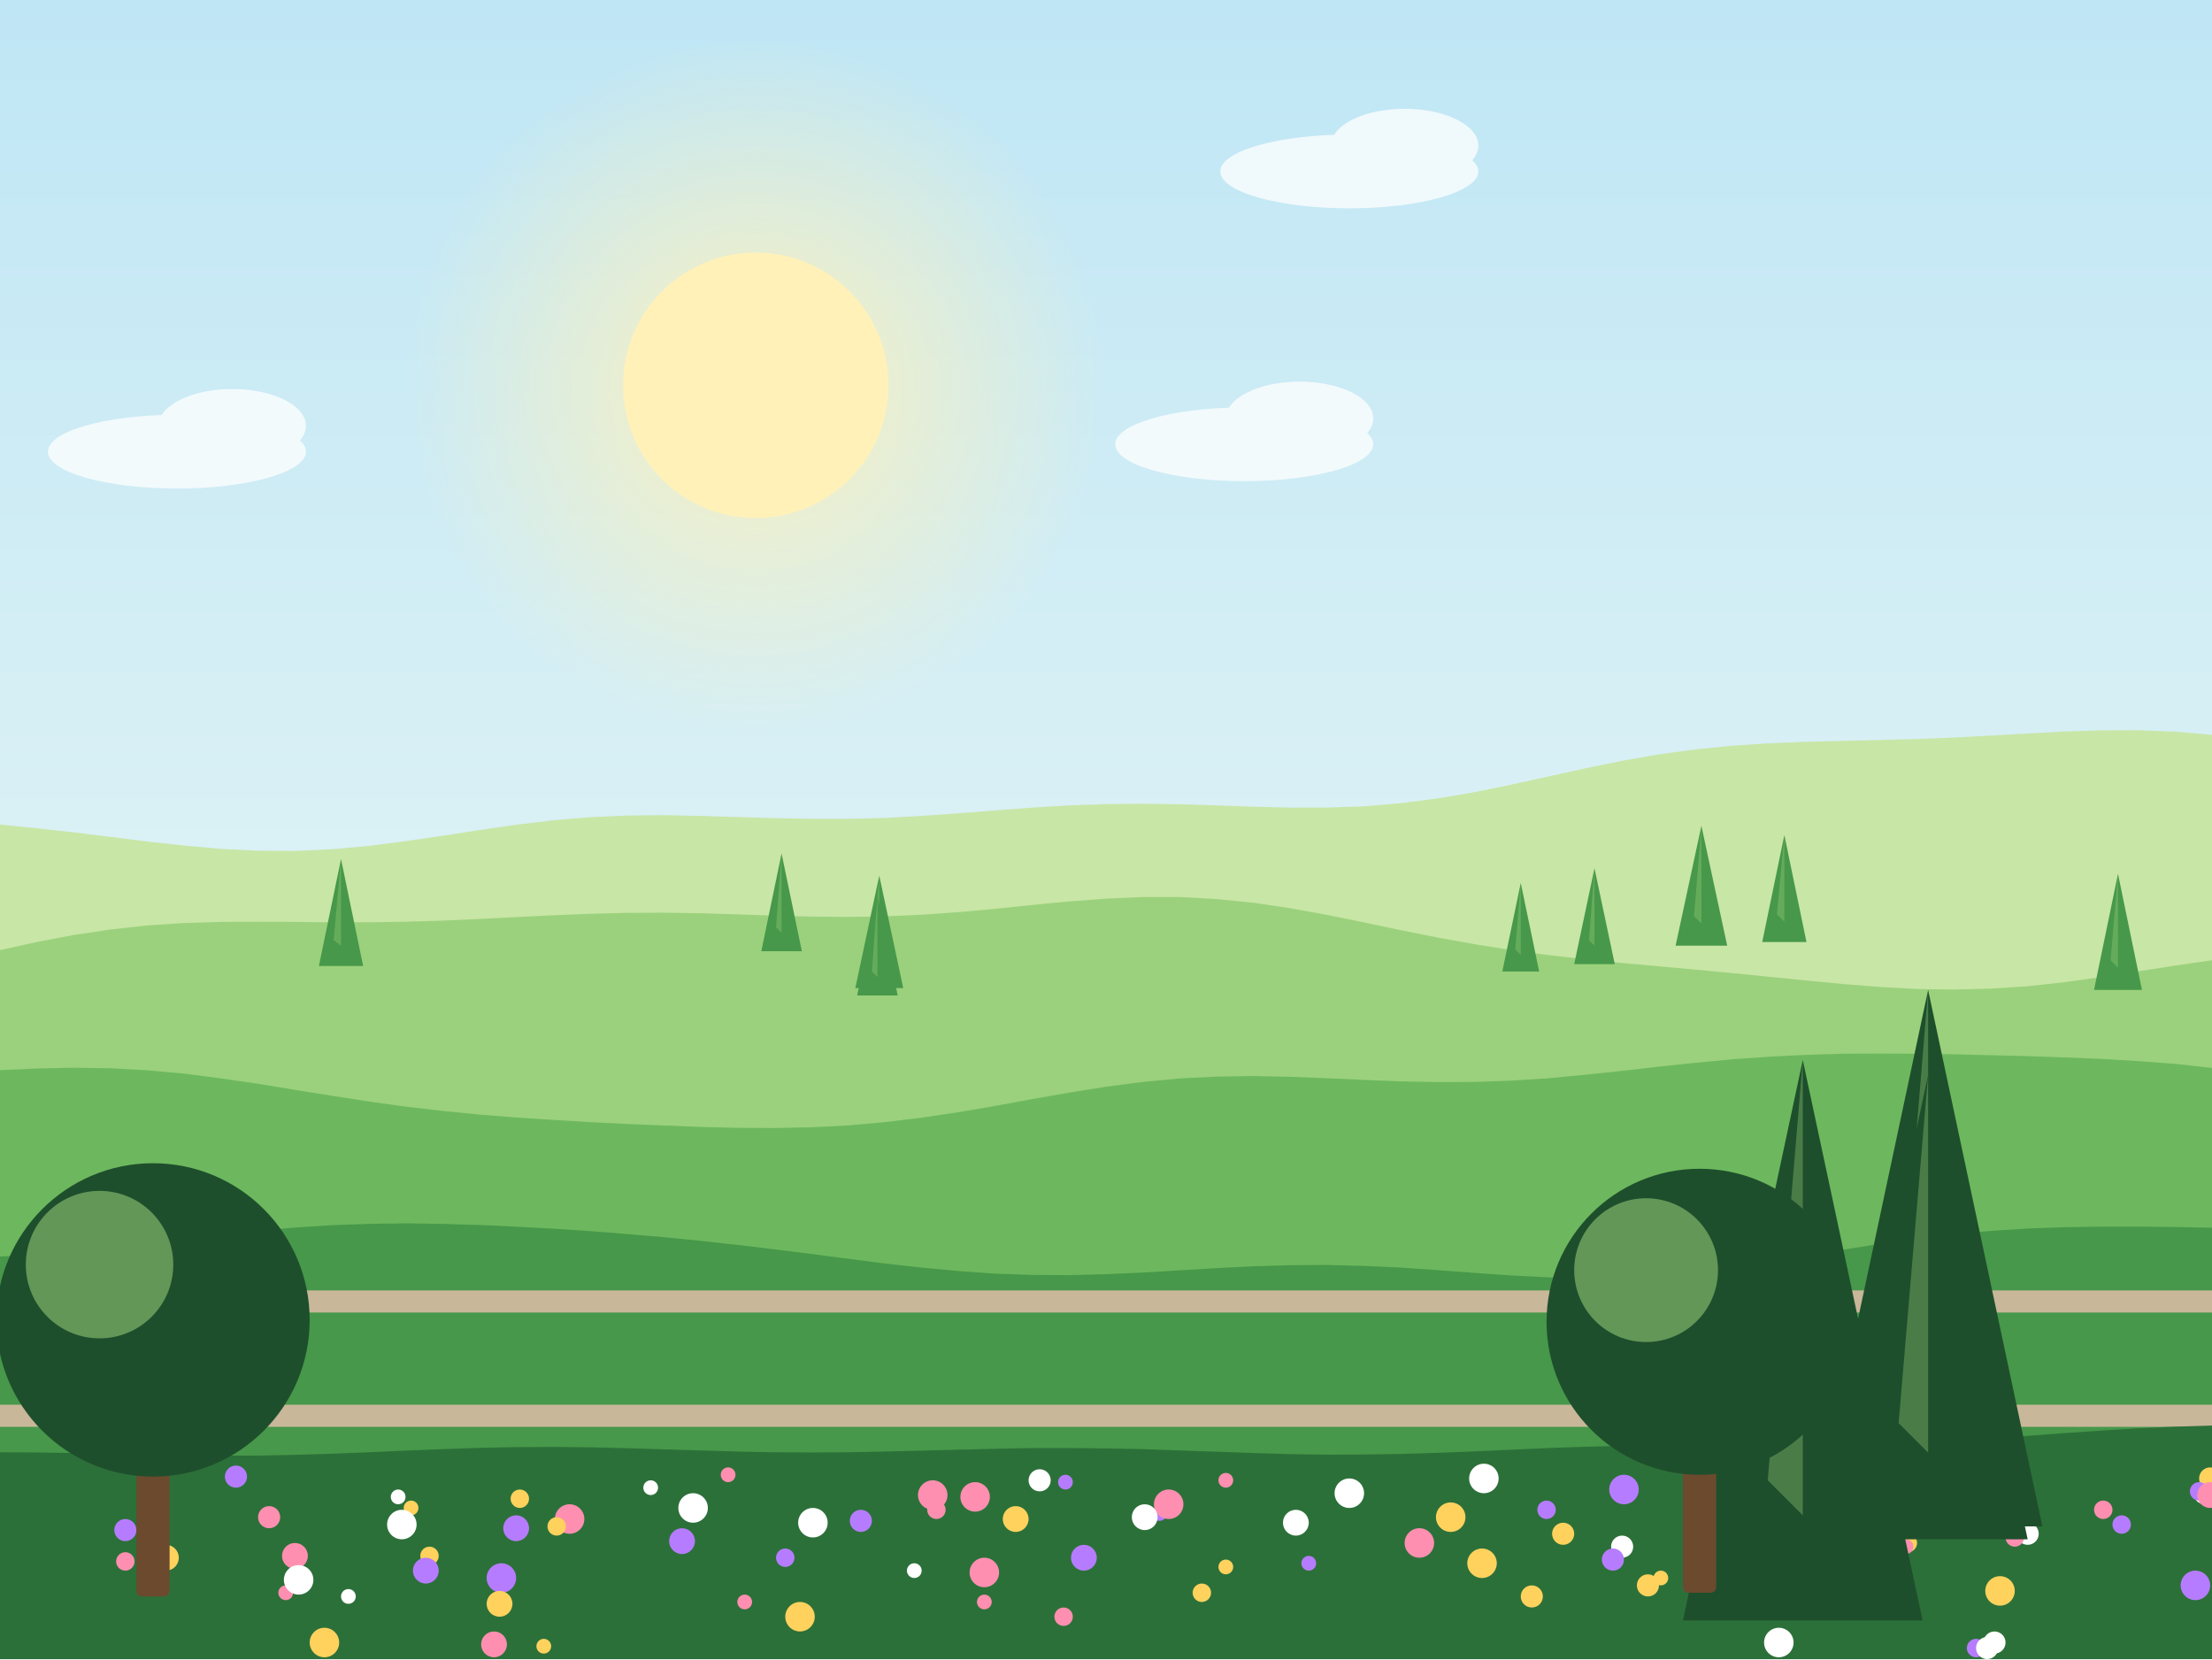
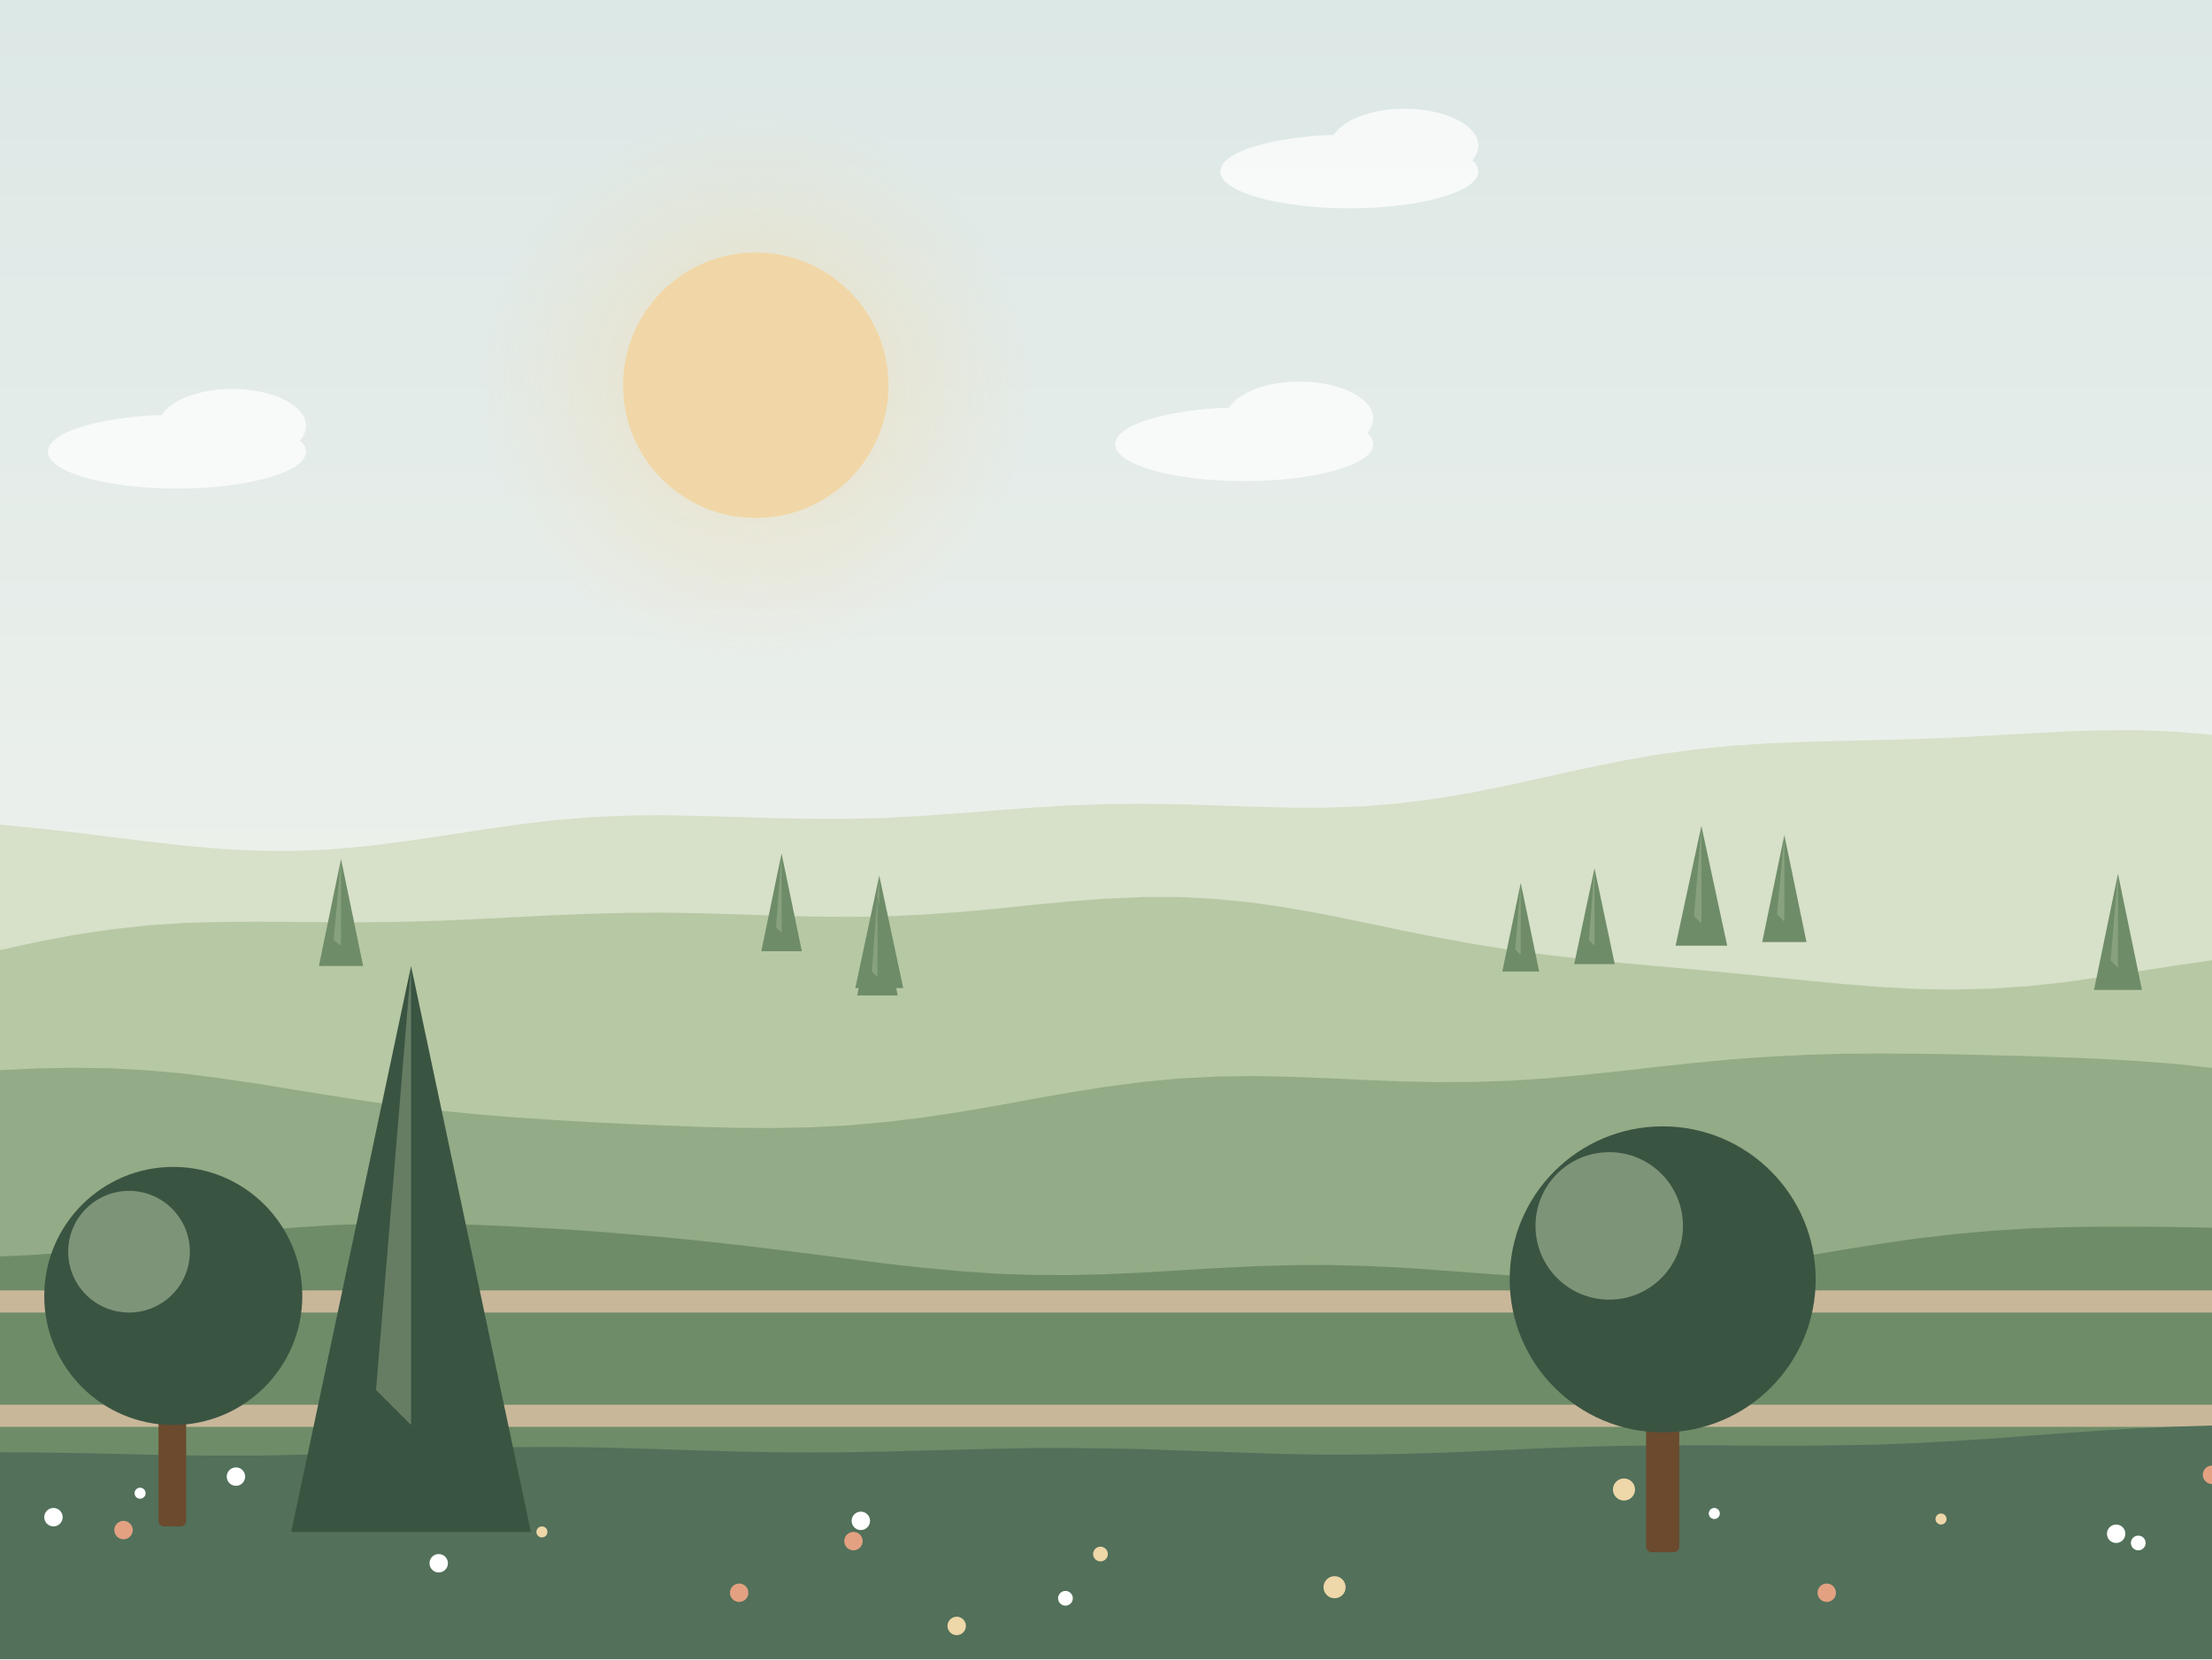
<svg xmlns="http://www.w3.org/2000/svg" viewBox="0 0 1200 900" preserveAspectRatio="xMidYMid slice">
  <defs>
    <linearGradient id="s" x1="0" y1="0" x2="0" y2="1">
-       <stop offset="0" stop-color="#BFE6F5" />
-       <stop offset="1" stop-color="#F4FBF6" />
+       <stop offset="0" stop-color="#DCE8E6" />
+       <stop offset="1" stop-color="#FAF7F0" />
    </linearGradient>
    <radialGradient id="g">
-       <stop offset="0" stop-color="#FFF1B8" stop-opacity=".9" />
-       <stop offset="1" stop-color="#FFF1B8" stop-opacity="0" />
+       <stop offset="0" stop-color="#F1D7A7" stop-opacity=".9" />
+       <stop offset="1" stop-color="#F1D7A7" stop-opacity="0" />
    </radialGradient>
  </defs>
  <rect width="1200" height="900" fill="url(#s)" />
-   <circle cx="410" cy="209" r="190" fill="url(#g)" />
-   <circle cx="410" cy="209" r="72" fill="#FFF1B8" />
+   <circle cx="410" cy="209" r="150" fill="url(#g)" opacity=".6" />
+   <circle cx="410" cy="209" r="72" fill="#F1D7A7" />
  <g fill="#FFFFFF" opacity=".75">
    <ellipse cx="96" cy="245" rx="70" ry="20" />
    <ellipse cx="126" cy="231" rx="40" ry="20" />
  </g>
  <g fill="#FFFFFF" opacity=".75">
    <ellipse cx="732" cy="93" rx="70" ry="20" />
    <ellipse cx="762" cy="79" rx="40" ry="20" />
  </g>
  <g fill="#FFFFFF" opacity=".75">
    <ellipse cx="675" cy="241" rx="70" ry="20" />
    <ellipse cx="705" cy="227" rx="40" ry="20" />
  </g>
-   <polygon fill="#C8E6A6" points="0,900 0,447.3 20,449.3 40,451.5 60,454.0 80,456.5 100,458.7 120,460.5 140,461.5 160,461.6 180,460.7 200,458.9 220,456.3 240,453.4 260,450.3 280,447.4 300,445.0 320,443.3 340,442.4 360,442.2 380,442.6 400,443.2 420,443.8 440,444.2 460,444.2 480,443.7 500,442.6 520,441.2 540,439.6 560,438.1 580,436.9 600,436.2 620,436.0 640,436.3 660,436.9 680,437.6 700,438.1 720,438.1 740,437.4 760,435.7 780,433.1 800,429.7 820,425.6 840,421.2 860,416.8 880,412.7 900,409.2 920,406.5 940,404.5 960,403.2 980,402.4 1000,401.9 1020,401.4 1040,400.9 1060,400.1 1080,399.0 1100,397.9 1120,396.8 1140,396.2 1160,396.1 1180,396.9 1200,398.6 1200,900" />
-   <polygon fill="#9BD17C" points="0,900 0,515.4 20,511.0 40,507.2 60,504.2 80,502.0 100,500.7 120,500.1 140,500.0 160,500.1 180,500.3 200,500.3 220,500.0 240,499.4 260,498.5 280,497.5 300,496.5 320,495.7 340,495.2 360,495.1 380,495.4 400,496.0 420,496.7 440,497.2 460,497.4 480,497.1 500,496.2 520,494.8 540,493.0 560,490.9 580,489.0 600,487.5 620,486.6 640,486.6 660,487.7 680,489.7 700,492.7 720,496.3 740,500.4 760,504.6 780,508.6 800,512.2 820,515.4 840,518.1 860,520.4 880,522.4 900,524.2 920,526.0 940,527.9 960,529.9 980,531.9 1000,533.8 1020,535.4 1040,536.5 1060,536.8 1080,536.3 1100,535.0 1120,532.8 1140,530.0 1160,526.9 1180,523.8 1200,520.9 1200,900" />
-   <polygon fill="#47984A" points="424,463 413,516 435,516" />
-   <polygon fill="#9BD17C" opacity=".35" points="424,463 421,503 424,506" />
-   <polygon fill="#47984A" points="968,453 956,511 980,511" />
-   <polygon fill="#9BD17C" opacity=".35" points="968,453 964,496 968,500" />
-   <polygon fill="#47984A" points="477,475 464,536 490,536" />
-   <polygon fill="#9BD17C" opacity=".35" points="477,475 473,521 477,525" />
-   <polygon fill="#47984A" points="923,448 909,513 937,513" />
-   <polygon fill="#9BD17C" opacity=".35" points="923,448 919,497 923,501" />
-   <polygon fill="#47984A" points="1149,474 1136,537 1162,537" />
-   <polygon fill="#9BD17C" opacity=".35" points="1149,474 1145,521 1149,525" />
-   <polygon fill="#47984A" points="476,486 465,540 487,540" />
-   <polygon fill="#9BD17C" opacity=".35" points="476,486 473,527 476,530" />
-   <polygon fill="#47984A" points="825,479 815,527 835,527" />
-   <polygon fill="#9BD17C" opacity=".35" points="825,479 822,515 825,518" />
-   <polygon fill="#47984A" points="185,466 173,524 197,524" />
-   <polygon fill="#9BD17C" opacity=".35" points="185,466 181,510 185,513" />
-   <polygon fill="#47984A" points="865,471 854,523 876,523" />
-   <polygon fill="#9BD17C" opacity=".35" points="865,471 862,510 865,513" />
-   <polygon fill="#6DB85E" points="0,900 0,580.5 20,579.6 40,579.2 60,579.5 80,580.6 100,582.4 120,585.0 140,587.9 160,591.2 180,594.4 200,597.5 220,600.3 240,602.6 260,604.6 280,606.2 300,607.5 320,608.7 340,609.7 360,610.5 380,611.3 400,611.8 420,611.9 440,611.5 460,610.5 480,608.7 500,606.3 520,603.3 540,599.9 560,596.2 580,592.7 600,589.5 620,586.9 640,585.0 660,584.0 680,583.7 700,584.1 720,584.9 740,585.8 760,586.6 780,587.0 800,586.9 820,586.2 840,584.9 860,583.0 880,580.9 900,578.6 920,576.5 940,574.6 960,573.2 980,572.2 1000,571.6 1020,571.5 1040,571.6 1060,571.9 1080,572.4 1100,572.9 1120,573.6 1140,574.4 1160,575.6 1180,577.1 1200,579.3 1200,900" />
-   <polygon fill="#47984A" points="0,900 0,681.6 20,680.6 40,679.1 60,677.1 80,674.7 100,672.2 120,669.8 140,667.6 160,665.9 180,664.6 200,663.9 220,663.6 240,663.9 260,664.5 280,665.4 300,666.5 320,667.8 340,669.4 360,671.1 380,673.1 400,675.3 420,677.7 440,680.2 460,682.8 480,685.4 500,687.6 520,689.5 540,690.9 560,691.6 580,691.7 600,691.2 620,690.3 640,689.1 660,687.9 680,686.9 700,686.3 720,686.2 740,686.7 760,687.6 780,689.0 800,690.5 820,691.9 840,692.9 860,693.4 880,693.2 900,692.1 920,690.3 940,687.7 960,684.6 980,681.3 1000,677.9 1020,674.7 1040,671.8 1060,669.5 1080,667.7 1100,666.4 1120,665.7 1140,665.4 1160,665.4 1180,665.6 1200,666.0 1200,900" />
+   <polygon fill="#D7E0C8" points="0,900 0,447.3 20,449.3 40,451.5 60,454.0 80,456.5 100,458.7 120,460.5 140,461.5 160,461.6 180,460.7 200,458.9 220,456.3 240,453.4 260,450.3 280,447.4 300,445.0 320,443.3 340,442.4 360,442.2 380,442.6 400,443.2 420,443.8 440,444.2 460,444.2 480,443.7 500,442.6 520,441.2 540,439.6 560,438.1 580,436.9 600,436.2 620,436.0 640,436.3 660,436.9 680,437.6 700,438.1 720,438.1 740,437.4 760,435.7 780,433.1 800,429.7 820,425.6 840,421.2 860,416.8 880,412.7 900,409.2 920,406.5 940,404.5 960,403.2 980,402.4 1000,401.9 1020,401.4 1040,400.9 1060,400.1 1080,399.0 1100,397.9 1120,396.8 1140,396.2 1160,396.1 1180,396.9 1200,398.6 1200,900" />
+   <polygon fill="#B7C8A4" points="0,900 0,515.4 20,511.0 40,507.2 60,504.2 80,502.0 100,500.7 120,500.1 140,500.0 160,500.1 180,500.3 200,500.3 220,500.0 240,499.4 260,498.5 280,497.5 300,496.5 320,495.7 340,495.2 360,495.1 380,495.4 400,496.0 420,496.7 440,497.2 460,497.4 480,497.1 500,496.2 520,494.8 540,493.0 560,490.9 580,489.0 600,487.5 620,486.6 640,486.6 660,487.7 680,489.7 700,492.7 720,496.3 740,500.4 760,504.6 780,508.6 800,512.2 820,515.4 840,518.1 860,520.4 880,522.4 900,524.2 920,526.0 940,527.9 960,529.9 980,531.9 1000,533.8 1020,535.4 1040,536.5 1060,536.8 1080,536.3 1100,535.0 1120,532.8 1140,530.0 1160,526.9 1180,523.8 1200,520.9 1200,900" />
+   <polygon fill="#6E8C68" points="424,463 413,516 435,516" />
+   <polygon fill="#B7C8A4" opacity=".35" points="424,463 421,503 424,506" />
+   <polygon fill="#6E8C68" points="968,453 956,511 980,511" />
+   <polygon fill="#B7C8A4" opacity=".35" points="968,453 964,496 968,500" />
+   <polygon fill="#6E8C68" points="477,475 464,536 490,536" />
+   <polygon fill="#B7C8A4" opacity=".35" points="477,475 473,521 477,525" />
+   <polygon fill="#6E8C68" points="923,448 909,513 937,513" />
+   <polygon fill="#B7C8A4" opacity=".35" points="923,448 919,497 923,501" />
+   <polygon fill="#6E8C68" points="1149,474 1136,537 1162,537" />
+   <polygon fill="#B7C8A4" opacity=".35" points="1149,474 1145,521 1149,525" />
+   <polygon fill="#6E8C68" points="476,486 465,540 487,540" />
+   <polygon fill="#B7C8A4" opacity=".35" points="476,486 473,527 476,530" />
+   <polygon fill="#6E8C68" points="825,479 815,527 835,527" />
+   <polygon fill="#B7C8A4" opacity=".35" points="825,479 822,515 825,518" />
+   <polygon fill="#6E8C68" points="185,466 173,524 197,524" />
+   <polygon fill="#B7C8A4" opacity=".35" points="185,466 181,510 185,513" />
+   <polygon fill="#6E8C68" points="865,471 854,523 876,523" />
+   <polygon fill="#B7C8A4" opacity=".35" points="865,471 862,510 865,513" />
+   <polygon fill="#93AB86" points="0,900 0,580.5 20,579.6 40,579.2 60,579.5 80,580.6 100,582.4 120,585.0 140,587.9 160,591.2 180,594.4 200,597.5 220,600.3 240,602.6 260,604.6 280,606.2 300,607.5 320,608.7 340,609.7 360,610.5 380,611.3 400,611.8 420,611.9 440,611.5 460,610.5 480,608.7 500,606.3 520,603.3 540,599.9 560,596.2 580,592.7 600,589.5 620,586.9 640,585.0 660,584.0 680,583.7 700,584.1 720,584.9 740,585.8 760,586.6 780,587.0 800,586.9 820,586.2 840,584.9 860,583.0 880,580.9 900,578.6 920,576.5 940,574.6 960,573.2 980,572.2 1000,571.6 1020,571.5 1040,571.6 1060,571.9 1080,572.4 1100,572.9 1120,573.6 1140,574.4 1160,575.6 1180,577.1 1200,579.3 1200,900" />
+   <polygon fill="#6E8C68" points="0,900 0,681.6 20,680.6 40,679.1 60,677.1 80,674.7 100,672.2 120,669.8 140,667.6 160,665.9 180,664.6 200,663.9 220,663.6 240,663.9 260,664.5 280,665.4 300,666.5 320,667.8 340,669.4 360,671.1 380,673.1 400,675.3 420,677.7 440,680.2 460,682.8 480,685.4 500,687.6 520,689.5 540,690.9 560,691.6 580,691.7 600,691.2 620,690.3 640,689.1 660,687.9 680,686.9 700,686.3 720,686.2 740,686.7 760,687.6 780,689.0 800,690.5 820,691.9 840,692.9 860,693.4 880,693.2 900,692.1 920,690.3 940,687.7 960,684.6 980,681.3 1000,677.9 1020,674.7 1040,671.8 1060,669.5 1080,667.7 1100,666.4 1120,665.7 1140,665.4 1160,665.4 1180,665.6 1200,666.0 1200,900" />
  <rect x="0" y="700" width="1200" height="12" fill="#C9B79A" />
  <rect x="0" y="762" width="1200" height="12" fill="#C9B79A" />
  <rect x="0" y="824" width="1200" height="12" fill="#C9B79A" />
-   <polygon fill="#2C7039" points="0,900 0,787.8 20,787.9 40,788.2 60,788.6 80,789.1 100,789.5 120,789.6 140,789.6 160,789.2 180,788.6 200,787.8 220,786.9 240,786.1 260,785.4 280,785.0 300,784.9 320,785.1 340,785.6 360,786.2 380,786.8 400,787.4 420,787.8 440,787.9 460,787.8 480,787.4 500,786.9 520,786.4 540,785.9 560,785.5 580,785.5 600,785.7 620,786.1 640,786.8 660,787.5 680,788.2 700,788.8 720,789.1 740,789.0 760,788.7 780,788.1 800,787.3 820,786.4 840,785.5 860,784.8 880,784.3 900,784.1 920,784.0 940,784.1 960,784.2 980,784.2 1000,784.0 1020,783.6 1040,782.8 1060,781.7 1080,780.4 1100,778.9 1120,777.4 1140,776.0 1160,774.8 1180,773.9 1200,773.3 1200,900" />
-   <circle cx="588" cy="845" r="7" fill="#B67CFF" />
-   <circle cx="1100" cy="832" r="6" fill="#FFFFFF" />
-   <circle cx="506" cy="811" r="8" fill="#FF8FB1" />
-   <circle cx="665" cy="850" r="4" fill="#FFD25E" />
-   <circle cx="68" cy="847" r="5" fill="#FF8FB1" />
-   <circle cx="1082" cy="891" r="6" fill="#FFFFFF" />
-   <circle cx="223" cy="818" r="4" fill="#FFD25E" />
-   <circle cx="881" cy="808" r="8" fill="#B67CFF" />
-   <circle cx="128" cy="801" r="6" fill="#B67CFF" />
-   <circle cx="467" cy="825" r="6" fill="#B67CFF" />
-   <circle cx="1053" cy="824" r="4" fill="#FFD25E" />
-   <circle cx="370" cy="836" r="7" fill="#B67CFF" />
-   <circle cx="1035" cy="837" r="5" fill="#FFD25E" />
-   <circle cx="629" cy="821" r="4" fill="#B67CFF" />
-   <circle cx="534" cy="853" r="8" fill="#FF8FB1" />
-   <circle cx="496" cy="852" r="4" fill="#FFFFFF" />
-   <circle cx="732" cy="810" r="8" fill="#FFFFFF" />
-   <circle cx="1034" cy="839" r="4" fill="#FF8FB1" />
-   <circle cx="703" cy="826" r="7" fill="#FFFFFF" />
-   <circle cx="233" cy="844" r="5" fill="#FFD25E" />
-   <circle cx="1076" cy="806" r="8" fill="#FF8FB1" />
-   <circle cx="1072" cy="894" r="5" fill="#B67CFF" />
-   <circle cx="90" cy="845" r="7" fill="#FFD25E" />
-   <circle cx="787" cy="823" r="8" fill="#FFD25E" />
-   <circle cx="880" cy="839" r="6" fill="#FFFFFF" />
-   <circle cx="216" cy="812" r="4" fill="#FFFFFF" />
-   <circle cx="1196" cy="810" r="6" fill="#FFFFFF" />
-   <circle cx="953" cy="850" r="6" fill="#FFD25E" />
-   <circle cx="272" cy="856" r="8" fill="#B67CFF" />
-   <circle cx="804" cy="848" r="8" fill="#FFD25E" />
-   <circle cx="848" cy="832" r="6" fill="#FFD25E" />
-   <circle cx="404" cy="869" r="4" fill="#FF8FB1" />
-   <circle cx="564" cy="803" r="6" fill="#FFFFFF" />
-   <circle cx="271" cy="870" r="7" fill="#FFD25E" />
-   <circle cx="831" cy="866" r="6" fill="#FFD25E" />
-   <circle cx="434" cy="877" r="8" fill="#FFD25E" />
-   <circle cx="995" cy="856" r="5" fill="#FFD25E" />
-   <circle cx="1151" cy="827" r="5" fill="#B67CFF" />
-   <circle cx="441" cy="826" r="8" fill="#FFFFFF" />
-   <circle cx="268" cy="892" r="7" fill="#FF8FB1" />
-   <circle cx="578" cy="804" r="4" fill="#B67CFF" />
-   <circle cx="923" cy="865" r="4" fill="#FFD25E" />
-   <circle cx="1078" cy="894" r="6" fill="#FFFFFF" />
-   <circle cx="155" cy="864" r="4" fill="#FF8FB1" />
-   <circle cx="926" cy="854" r="8" fill="#FFD25E" />
-   <circle cx="218" cy="827" r="8" fill="#FFFFFF" />
-   <circle cx="309" cy="824" r="8" fill="#FF8FB1" />
-   <circle cx="302" cy="828" r="5" fill="#FFD25E" />
-   <circle cx="894" cy="860" r="6" fill="#FFD25E" />
-   <circle cx="395" cy="800" r="4" fill="#FF8FB1" />
-   <circle cx="282" cy="813" r="5" fill="#FFD25E" />
-   <circle cx="1141" cy="819" r="5" fill="#FF8FB1" />
-   <circle cx="770" cy="837" r="8" fill="#FF8FB1" />
-   <circle cx="875" cy="846" r="6" fill="#B67CFF" />
-   <circle cx="1015" cy="823" r="5" fill="#FF8FB1" />
-   <circle cx="508" cy="819" r="5" fill="#FF8FB1" />
-   <circle cx="924" cy="853" r="4" fill="#FFFFFF" />
-   <circle cx="1199" cy="802" r="6" fill="#FFD25E" />
-   <circle cx="534" cy="869" r="4" fill="#FF8FB1" />
-   <circle cx="634" cy="816" r="8" fill="#FF8FB1" />
-   <circle cx="621" cy="823" r="7" fill="#FFFFFF" />
-   <circle cx="68" cy="830" r="6" fill="#B67CFF" />
-   <circle cx="189" cy="866" r="4" fill="#FFFFFF" />
-   <circle cx="295" cy="893" r="4" fill="#FFD25E" />
-   <circle cx="426" cy="845" r="5" fill="#B67CFF" />
-   <circle cx="1193" cy="809" r="5" fill="#B67CFF" />
-   <circle cx="652" cy="864" r="5" fill="#FFD25E" />
-   <circle cx="710" cy="848" r="4" fill="#B67CFF" />
-   <circle cx="160" cy="844" r="7" fill="#FF8FB1" />
-   <circle cx="376" cy="818" r="8" fill="#FFFFFF" />
-   <circle cx="1199" cy="811" r="7" fill="#FF8FB1" />
-   <circle cx="839" cy="819" r="5" fill="#B67CFF" />
-   <circle cx="176" cy="891" r="8" fill="#FFD25E" />
-   <circle cx="231" cy="852" r="7" fill="#B67CFF" />
-   <circle cx="805" cy="802" r="8" fill="#FFFFFF" />
-   <circle cx="551" cy="824" r="7" fill="#FFD25E" />
-   <circle cx="353" cy="807" r="4" fill="#FFFFFF" />
-   <circle cx="665" cy="803" r="4" fill="#FF8FB1" />
-   <circle cx="529" cy="812" r="8" fill="#FF8FB1" />
-   <circle cx="965" cy="891" r="8" fill="#FFFFFF" />
-   <circle cx="1093" cy="834" r="5" fill="#FF8FB1" />
-   <circle cx="577" cy="877" r="5" fill="#FF8FB1" />
-   <circle cx="941" cy="833" r="4" fill="#FF8FB1" />
-   <circle cx="162" cy="857" r="8" fill="#FFFFFF" />
-   <circle cx="280" cy="829" r="7" fill="#B67CFF" />
-   <circle cx="901" cy="856" r="4" fill="#FFD25E" />
-   <circle cx="1191" cy="860" r="8" fill="#B67CFF" />
-   <circle cx="1027" cy="827" r="8" fill="#B67CFF" />
-   <circle cx="146" cy="823" r="6" fill="#FF8FB1" />
-   <circle cx="1085" cy="863" r="8" fill="#FFD25E" />
-   <polygon fill="#1E4F2C" points="978,575 913,879 1043,879" />
-   <polygon fill="#9BD17C" opacity=".35" points="978,575 959,803 978,822" />
-   <rect x="74" y="789" width="18" height="77" rx="3" fill="#6B4A2E" />
-   <circle cx="83" cy="716" r="85" fill="#1E4F2C" />
-   <circle cx="54" cy="686" r="40" fill="#9BD17C" opacity=".55" />
-   <rect x="913" y="789" width="18" height="75" rx="3" fill="#6B4A2E" />
-   <circle cx="922" cy="717" r="83" fill="#1E4F2C" />
-   <circle cx="893" cy="689" r="39" fill="#9BD17C" opacity=".55" />
-   <polygon fill="#1E4F2C" points="1046,537 984,828 1108,828" />
-   <polygon fill="#9BD17C" opacity=".35" points="1046,537 1028,755 1046,773" />
-   <polygon fill="#1E4F2C" points="1046,583 992,835 1100,835" />
-   <polygon fill="#9BD17C" opacity=".35" points="1046,583 1030,772 1046,788" />
+   <polygon fill="#52705A" points="0,900 0,787.8 20,787.9 40,788.2 60,788.6 80,789.1 100,789.5 120,789.6 140,789.6 160,789.2 180,788.6 200,787.8 220,786.9 240,786.1 260,785.4 280,785.0 300,784.9 320,785.1 340,785.6 360,786.2 380,786.8 400,787.4 420,787.8 440,787.9 460,787.8 480,787.4 500,786.9 520,786.4 540,785.9 560,785.5 580,785.5 600,785.7 620,786.1 640,786.8 660,787.5 680,788.2 700,788.8 720,789.1 740,789.0 760,788.7 780,788.1 800,787.3 820,786.4 840,785.5 860,784.8 880,784.3 900,784.1 920,784.0 940,784.1 960,784.2 980,784.2 1000,784.0 1020,783.6 1040,782.8 1060,781.7 1080,780.4 1100,778.9 1120,777.4 1140,776.0 1160,774.8 1180,773.9 1200,773.3 1200,900" />
+   <circle cx="724" cy="861" r="6" fill="#EED7A8" />
+   <circle cx="519" cy="882" r="5" fill="#EED7A8" />
+   <circle cx="294" cy="831" r="3" fill="#EED7A8" />
+   <circle cx="1148" cy="832" r="5" fill="#FFFFFF" />
+   <circle cx="76" cy="810" r="3" fill="#FFFFFF" />
+   <circle cx="463" cy="836" r="5" fill="#E3A182" />
+   <circle cx="223" cy="818" r="3" fill="#E3A182" />
+   <circle cx="881" cy="808" r="6" fill="#EED7A8" />
+   <circle cx="128" cy="801" r="5" fill="#FFFFFF" />
+   <circle cx="467" cy="825" r="5" fill="#FFFFFF" />
+   <circle cx="1053" cy="824" r="3" fill="#EED7A8" />
+   <circle cx="29" cy="823" r="5" fill="#FFFFFF" />
+   <circle cx="991" cy="864" r="5" fill="#E3A182" />
+   <circle cx="1200" cy="800" r="5" fill="#E3A182" />
+   <circle cx="238" cy="848" r="5" fill="#FFFFFF" />
+   <circle cx="1160" cy="837" r="4" fill="#FFFFFF" />
+   <circle cx="67" cy="830" r="5" fill="#E3A182" />
+   <circle cx="401" cy="864" r="5" fill="#E3A182" />
+   <circle cx="597" cy="843" r="4" fill="#EED7A8" />
+   <circle cx="930" cy="821" r="3" fill="#FFFFFF" />
+   <circle cx="265" cy="810" r="3" fill="#EED7A8" />
+   <circle cx="578" cy="867" r="4" fill="#FFFFFF" />
+   <polygon fill="#3A5442" points="223,524 158,831 288,831" />
+   <polygon fill="#B7C8A4" opacity=".35" points="223,524 204,754 223,773" />
+   <rect x="893" y="766" width="18" height="76" rx="3" fill="#6B4A2E" />
+   <circle cx="902" cy="694" r="83" fill="#3A5442" />
+   <circle cx="873" cy="665" r="40" fill="#B7C8A4" opacity=".55" />
+   <rect x="86" y="764" width="15" height="64" rx="3" fill="#6B4A2E" />
+   <circle cx="94" cy="703" r="70" fill="#3A5442" />
+   <circle cx="70" cy="679" r="33" fill="#B7C8A4" opacity=".55" />
</svg>
